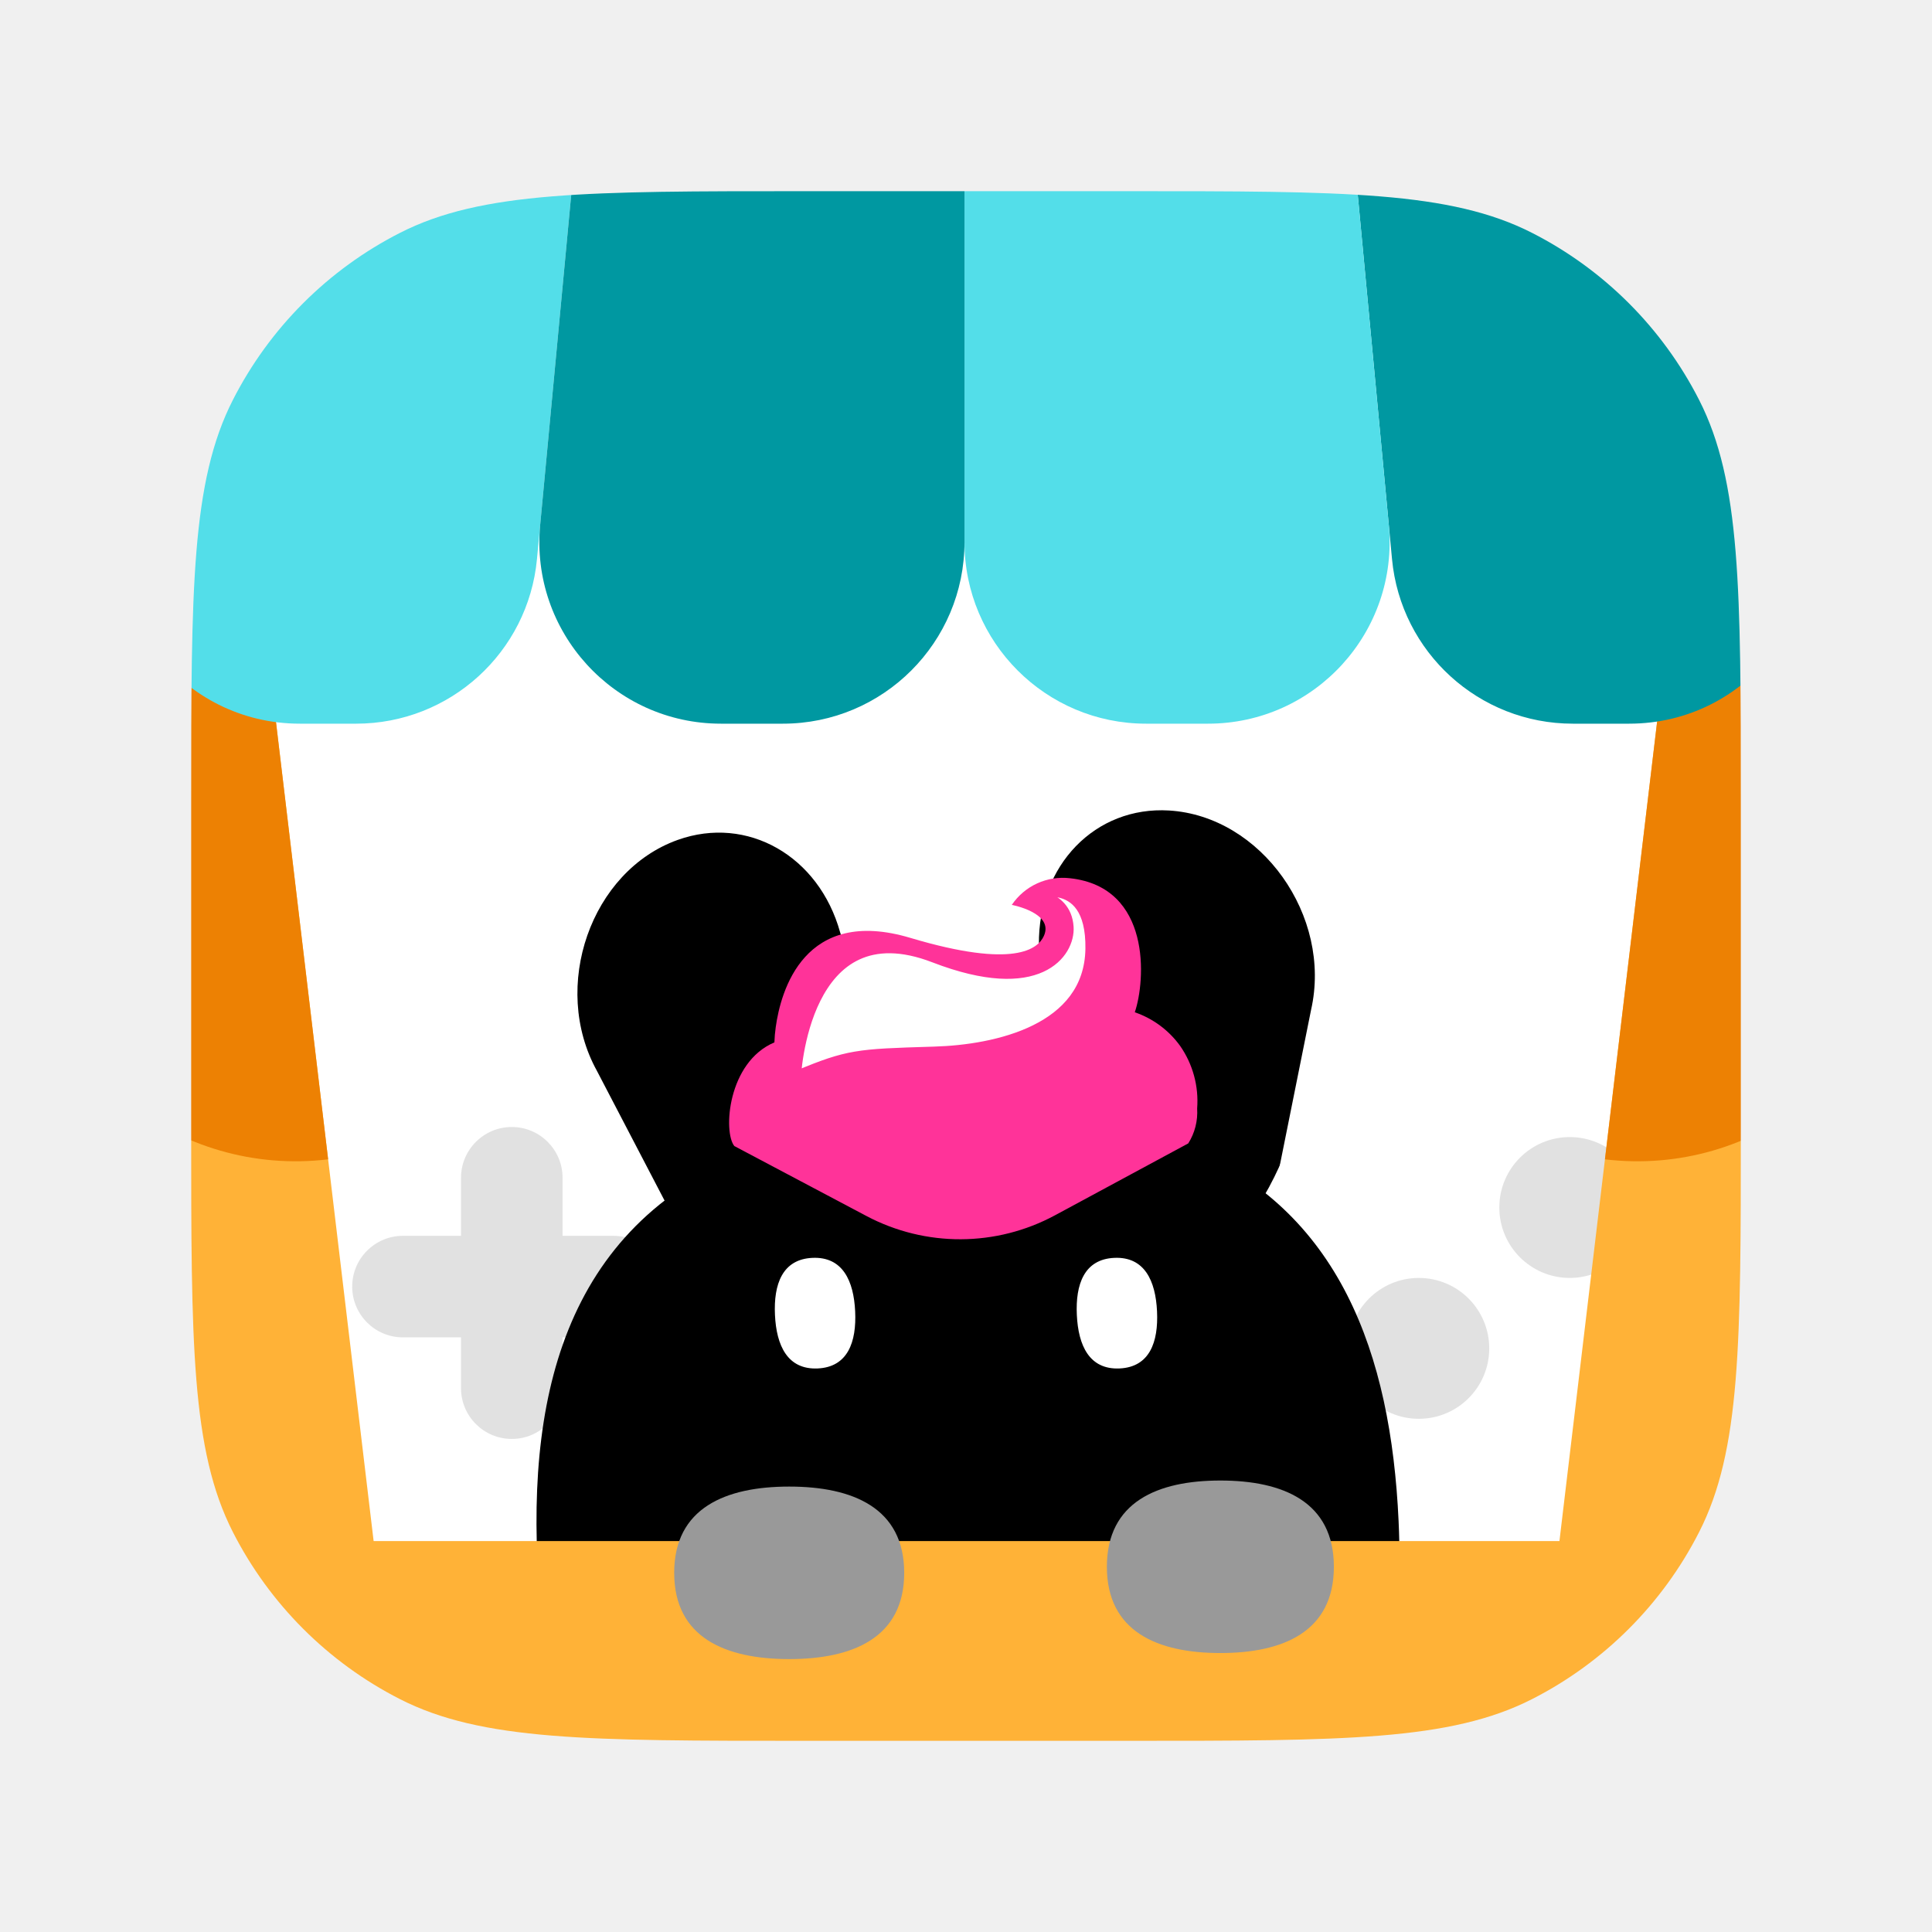
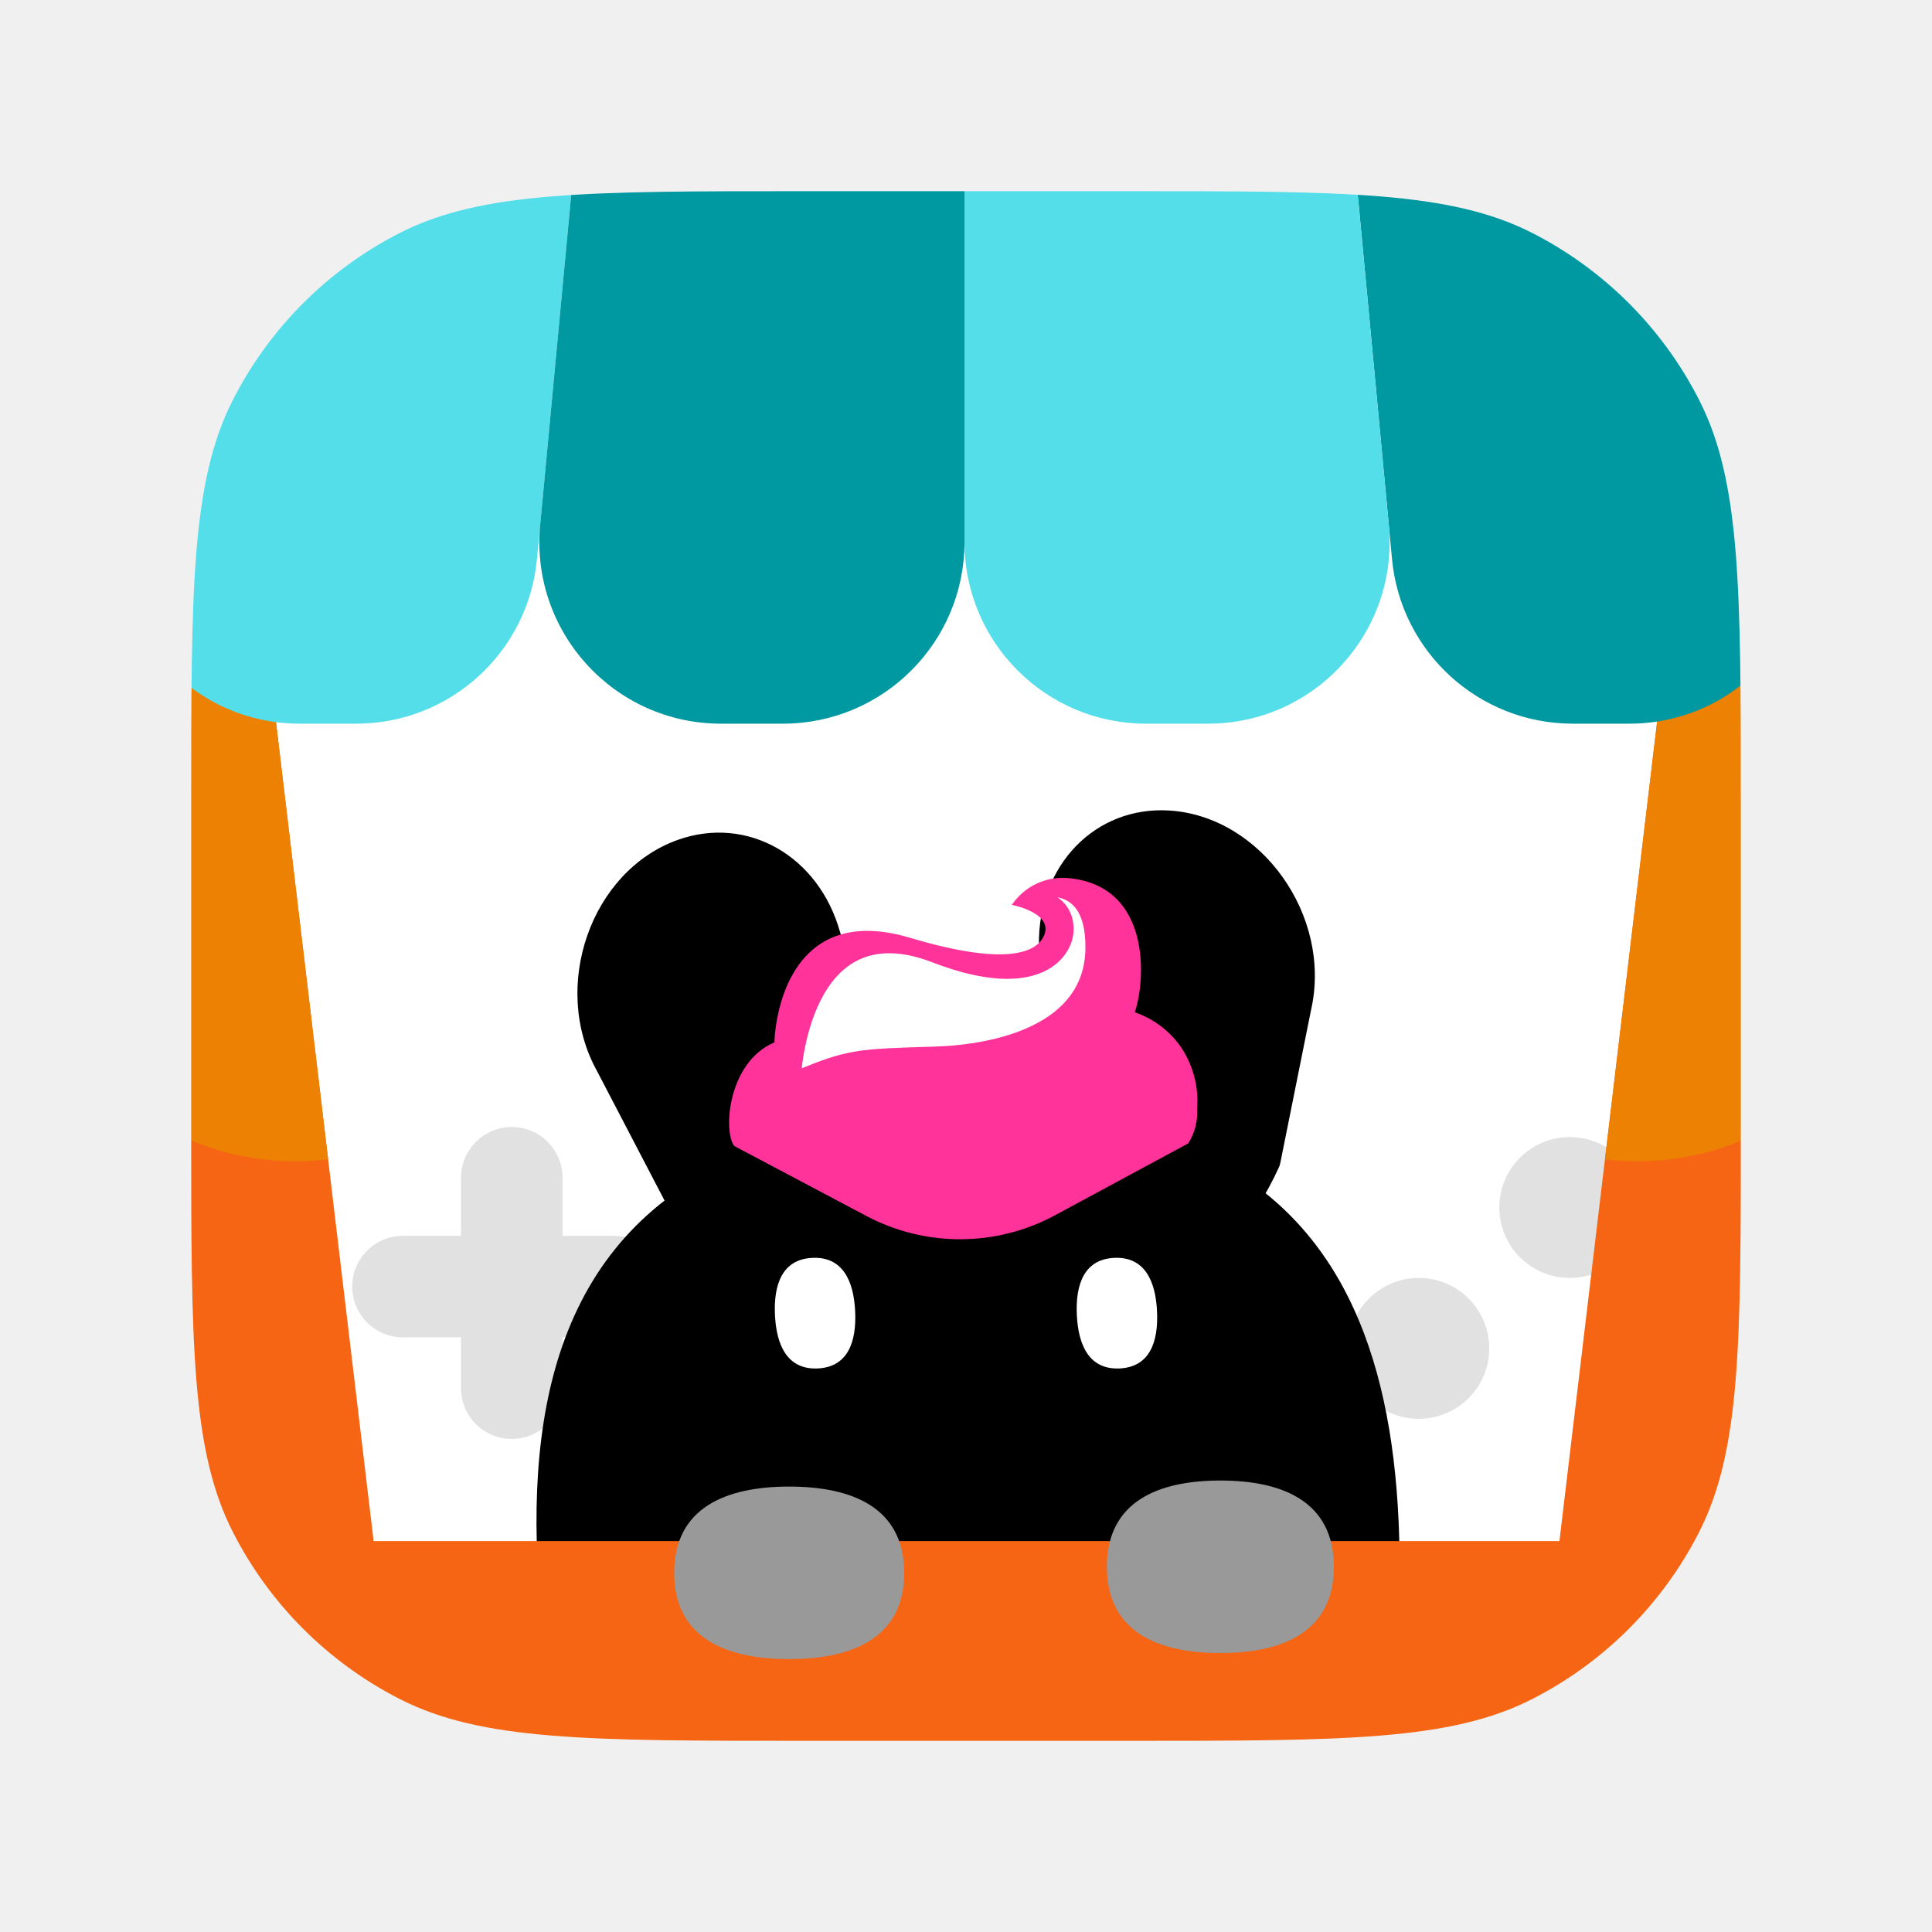
<svg xmlns="http://www.w3.org/2000/svg" width="192" height="192" viewBox="0 0 192 192" fill="none">
  <mask id="mask0_1014_5502" style="mask-type:alpha" maskUnits="userSpaceOnUse" x="19" y="19" width="154" height="154">
    <path d="M19 79.8C19 58.518 19 47.877 23.142 39.748C26.785 32.598 32.598 26.785 39.748 23.142C47.877 19 58.518 19 79.8 19H112.2C133.482 19 144.123 19 152.252 23.142C159.402 26.785 165.215 32.598 168.858 39.748C173 47.877 173 58.518 173 79.8V112.2C173 133.482 173 144.123 168.858 152.252C165.215 159.402 159.402 165.215 152.252 168.858C144.123 173 133.482 173 112.2 173H79.8C58.518 173 47.877 173 39.748 168.858C32.598 165.215 26.785 159.402 23.142 152.252C19 144.123 19 133.482 19 112.2V79.8Z" fill="#C4C4C4" />
  </mask>
  <g mask="url(#mask0_1014_5502)">
    <path d="M19 79.8C19 58.518 19 47.877 23.142 39.748C26.785 32.598 32.598 26.785 39.748 23.142C47.877 19 58.518 19 79.8 19H112.2C133.482 19 144.123 19 152.252 23.142C159.402 26.785 165.215 32.598 168.858 39.748C173 47.877 173 58.518 173 79.8V112.2C173 133.482 173 144.123 168.858 152.252C165.215 159.402 159.402 165.215 152.252 168.858C144.123 173 133.482 173 112.2 173H79.8C58.518 173 47.877 173 39.748 168.858C32.598 165.215 26.785 159.402 23.142 152.252C19 144.123 19 133.482 19 112.2V79.8Z" fill="white" />
    <circle opacity="0.5" cx="156" cy="120" r="7" fill="#C4C4C4" />
    <circle opacity="0.5" cx="141" cy="134" r="7" fill="#C4C4C4" />
    <g opacity="0.5">
      <rect x="35" y="122.814" width="31" height="10.093" rx="5.047" fill="#C4C4C4" />
      <rect x="55.907" y="112" width="31" height="10.093" rx="5.047" transform="rotate(90 55.907 112)" fill="#C4C4C4" />
    </g>
    <mask id="mask1_1014_5502" style="mask-type:alpha" maskUnits="userSpaceOnUse" x="48" y="112" width="104" height="52">
      <path d="M97 112.5C107.4 112.5 115.333 113.5 118 114H124.5L150.5 132.5L152 162L48.5 163.5V151V122.5L76 113.5C78.667 113.166 86.6 112.5 97 112.5Z" fill="#C4C4C4" />
    </mask>
    <g mask="url(#mask1_1014_5502)">
      <path fill-rule="evenodd" clip-rule="evenodd" d="M123.451 97.322C126.235 88.889 120.008 79.264 111.02 78.11C103.823 77.185 97.753 82.188 97.249 89.459L96.354 102.391L91.941 92.652C88.591 85.258 78.663 82.368 71.675 86.753C65.019 90.928 64.295 99.698 70.153 105.204L75.916 110.621C76.772 111.426 77.531 112.308 78.18 113.251C57.678 119.46 52.532 135.919 53.407 155.075C54.476 178.498 64.142 197.084 98.135 195.531C132.128 193.979 140.06 174.59 138.991 151.167C138.229 134.486 133.107 120.257 117.941 114.01L123.451 97.322Z" fill="black" />
    </g>
    <mask id="mask2_1014_5502" style="mask-type:alpha" maskUnits="userSpaceOnUse" x="56" y="77" width="35" height="51">
      <path d="M88.39 99.87C92.264 112.564 88.972 124.913 81.037 127.452C73.102 129.992 62.374 118.194 58.5 105.5C54.626 92.806 55.565 80.539 63.5 78C71.435 75.46 84.516 87.176 88.39 99.87Z" fill="#C4C4C4" />
    </mask>
    <g mask="url(#mask2_1014_5502)">
      <path d="M59.322 106.422C54.698 98.05 58.723 86.551 67.356 83.468C74.27 81 81.384 85.053 83.494 92.663L89.687 112.338C89.84 112.297 89.993 112.256 90.147 112.216C91.543 111.853 92.903 111.534 94.23 111.26L92.032 95.838C90.917 88.019 95.812 81.456 103.136 80.949C112.281 80.316 120.575 89.24 119.691 98.763L118.477 111.84C131.927 116.465 138.95 129.042 142.859 144.441C148.903 168.251 145.214 189.791 112.034 198.44C78.853 207.089 65.366 190.026 59.322 166.215C55.063 149.438 55.637 133.788 67.956 122.98L59.322 106.422Z" fill="black" />
    </g>
    <mask id="mask3_1014_5502" style="mask-type:alpha" maskUnits="userSpaceOnUse" x="100" y="74" width="31" height="53">
      <path d="M100.552 102.158C100.366 115.428 106.967 126.372 115.295 126.601C123.624 126.83 130.641 112.511 130.827 99.24C131.012 85.97 126.694 74.45 118.366 74.221C110.037 73.992 100.737 88.887 100.552 102.158Z" fill="#C4C4C4" />
    </mask>
    <g mask="url(#mask3_1014_5502)">
      <path d="M130.294 100.355C132.404 91.027 125.335 81.104 116.185 80.547C108.857 80.102 103.154 85.976 103.247 93.873L102.778 114.493C102.62 114.497 102.461 114.501 102.302 114.505C100.861 114.544 99.465 114.618 98.115 114.724L95.931 99.299C94.823 91.48 88.294 86.54 81.12 88.093C72.159 90.032 66.68 100.913 70.181 109.813L74.988 122.034C63.358 130.221 60.117 144.257 60.651 160.135C61.478 184.687 71.02 204.347 105.296 203.413C139.572 202.478 147.774 182.334 146.947 157.783C146.365 140.483 141.455 125.611 126.614 118.663L130.294 100.355Z" fill="black" />
    </g>
-     <path d="M-4.762 160.337C-4.762 156.367 -1.543 153.148 2.427 153.148H189.272C193.242 153.148 196.461 156.367 196.461 160.337V200.401C196.461 204.371 193.242 207.59 189.272 207.59H2.427C-1.543 207.59 -4.762 204.371 -4.762 200.401V160.337Z" fill="#FFB237" />
+     <path d="M-4.762 160.337C-4.762 156.367 -1.543 153.148 2.427 153.148H189.272C193.242 153.148 196.461 156.367 196.461 160.337V200.401C196.461 204.371 193.242 207.59 189.272 207.59H2.427C-1.543 207.59 -4.762 204.371 -4.762 200.401V160.337Z" fill="#F56513" />
    <path d="M89.859 156.307C89.859 162.763 84.742 164.879 78.43 164.879C72.117 164.879 67 162.763 67 156.307C67 149.851 72.117 147.734 78.43 147.734C84.742 147.734 89.859 149.851 89.859 156.307Z" fill="#999999" />
    <path d="M132.559 155.705C132.559 162.161 127.509 164.277 121.279 164.277C115.05 164.277 110 162.161 110 155.705C110 149.249 115.05 147.133 121.279 147.133C127.509 147.133 132.559 149.249 132.559 155.705Z" fill="#999999" />
-     <path d="M-1.259 59.807L25.621 56.602L39.258 170.991L12.379 174.196L-1.259 59.807Z" fill="#FFB237" />
+     <path d="M-1.259 59.807L25.621 56.602L39.258 170.991L12.379 174.196L-1.259 59.807Z" fill="#F56513" />
    <path d="M-1.259 59.807L25.621 56.602L32.609 115.214C17.763 116.984 4.294 106.384 2.524 91.539L-1.259 59.807Z" fill="#ED8103" />
-     <path d="M193.365 59.807L166.485 56.602L152.848 170.991L179.728 174.196L193.365 59.807Z" fill="#FFB237" />
+     <path d="M193.365 59.807L166.485 56.602L152.848 170.991L179.728 174.196L193.365 59.807Z" fill="#F56513" />
    <path d="M193.365 59.807L166.485 56.602L159.498 115.214C174.343 116.984 187.812 106.384 189.582 91.539L193.365 59.807Z" fill="#ED8103" />
    <path d="M167.998 1.374C166.139 -6.465 159.138 -12 151.081 -12C140.836 -12 132.812 -3.186 133.771 7.014L138.337 55.561C139.208 64.832 146.992 71.918 156.304 71.918H161.902C173.553 71.918 182.151 61.042 179.462 49.706L167.998 1.374Z" fill="#0098A1" />
    <path d="M23.701 1.374C25.561 -6.465 32.562 -12 40.618 -12C50.863 -12 58.887 -3.186 57.928 7.014L53.363 55.561C52.491 64.832 44.708 71.918 35.395 71.918H29.797C18.146 71.918 9.548 61.042 12.237 49.706L23.701 1.374Z" fill="#53DEE9" />
    <path d="M133.521 4.357C132.649 -4.914 124.866 -12 115.554 -12H113.896C103.929 -12 95.849 -3.92 95.849 6.047V53.871C95.849 63.838 103.929 71.918 113.896 71.918H120.051C130.685 71.918 139.014 62.769 138.019 52.181L133.521 4.357Z" fill="#53DEE9" />
    <path d="M58.178 4.357C59.05 -4.914 66.833 -12 76.145 -12H77.803C87.77 -12 95.85 -3.92 95.85 6.047V53.871C95.85 63.838 87.77 71.918 77.803 71.918H71.648C61.014 71.918 52.685 62.769 53.681 52.181L58.178 4.357Z" fill="#0098A1" />
    <path d="M117.277 103.936C116.157 102.386 114.585 101.22 112.775 100.599C113.843 97.466 114.461 88.17 106.341 87.279C105.226 87.146 104.096 87.323 103.075 87.79C102.053 88.257 101.18 88.996 100.551 89.927C100.551 89.927 104.805 90.721 103.729 93.034C103.155 94.279 100.842 96.3 90.489 93.211C79.898 90.033 77.585 98.507 77.091 102.082C77.02 102.583 76.976 103.087 76.959 103.592C72.307 105.552 71.848 112.499 72.978 113.894L86.108 120.846C91.975 123.952 99.006 123.925 104.849 120.772L118.089 113.629C118.741 112.594 119.05 111.38 118.971 110.16C119.142 107.952 118.543 105.753 117.277 103.936Z" fill="#FF3399" />
    <path d="M106.382 92.104L106.382 92.103C106.321 91.194 106.006 90.506 105.557 89.995C105.112 89.488 104.548 89.171 104.008 88.97C103.863 88.916 103.718 88.871 103.577 88.832C104.071 88.773 104.631 88.764 105.182 88.874C105.95 89.028 106.701 89.412 107.258 90.22C107.821 91.036 108.21 92.317 108.177 94.309C108.11 98.225 105.834 100.67 102.785 102.175C99.722 103.687 95.91 104.229 92.887 104.319L92.887 104.319C92.795 104.322 92.703 104.325 92.613 104.328C88.903 104.441 86.803 104.505 84.986 104.816C83.224 105.117 81.733 105.648 79.311 106.656C79.317 106.589 79.323 106.517 79.331 106.438C79.376 105.985 79.454 105.342 79.589 104.585C79.859 103.069 80.355 101.112 81.251 99.32C82.149 97.527 83.435 95.924 85.273 95.073C87.104 94.224 89.537 94.095 92.785 95.352L92.785 95.352C97.986 97.357 101.417 97.272 103.549 96.301C105.69 95.326 106.474 93.475 106.382 92.104Z" fill="white" stroke="#FF3399" stroke-width="0.621" />
    <path d="M81.258 135.995C78.256 136.128 77.157 133.712 77.015 130.677C76.872 127.642 77.741 125.139 80.742 125.005C83.744 124.872 84.843 127.288 84.985 130.323C85.128 133.358 84.259 135.861 81.258 135.995Z" fill="white" />
    <path d="M111.258 135.995C108.256 136.128 107.157 133.712 107.015 130.677C106.872 127.642 107.741 125.139 110.742 125.005C113.744 124.872 114.843 127.288 114.985 130.323C115.128 133.358 114.259 135.861 111.258 135.995Z" fill="white" />
  </g>
</svg>
